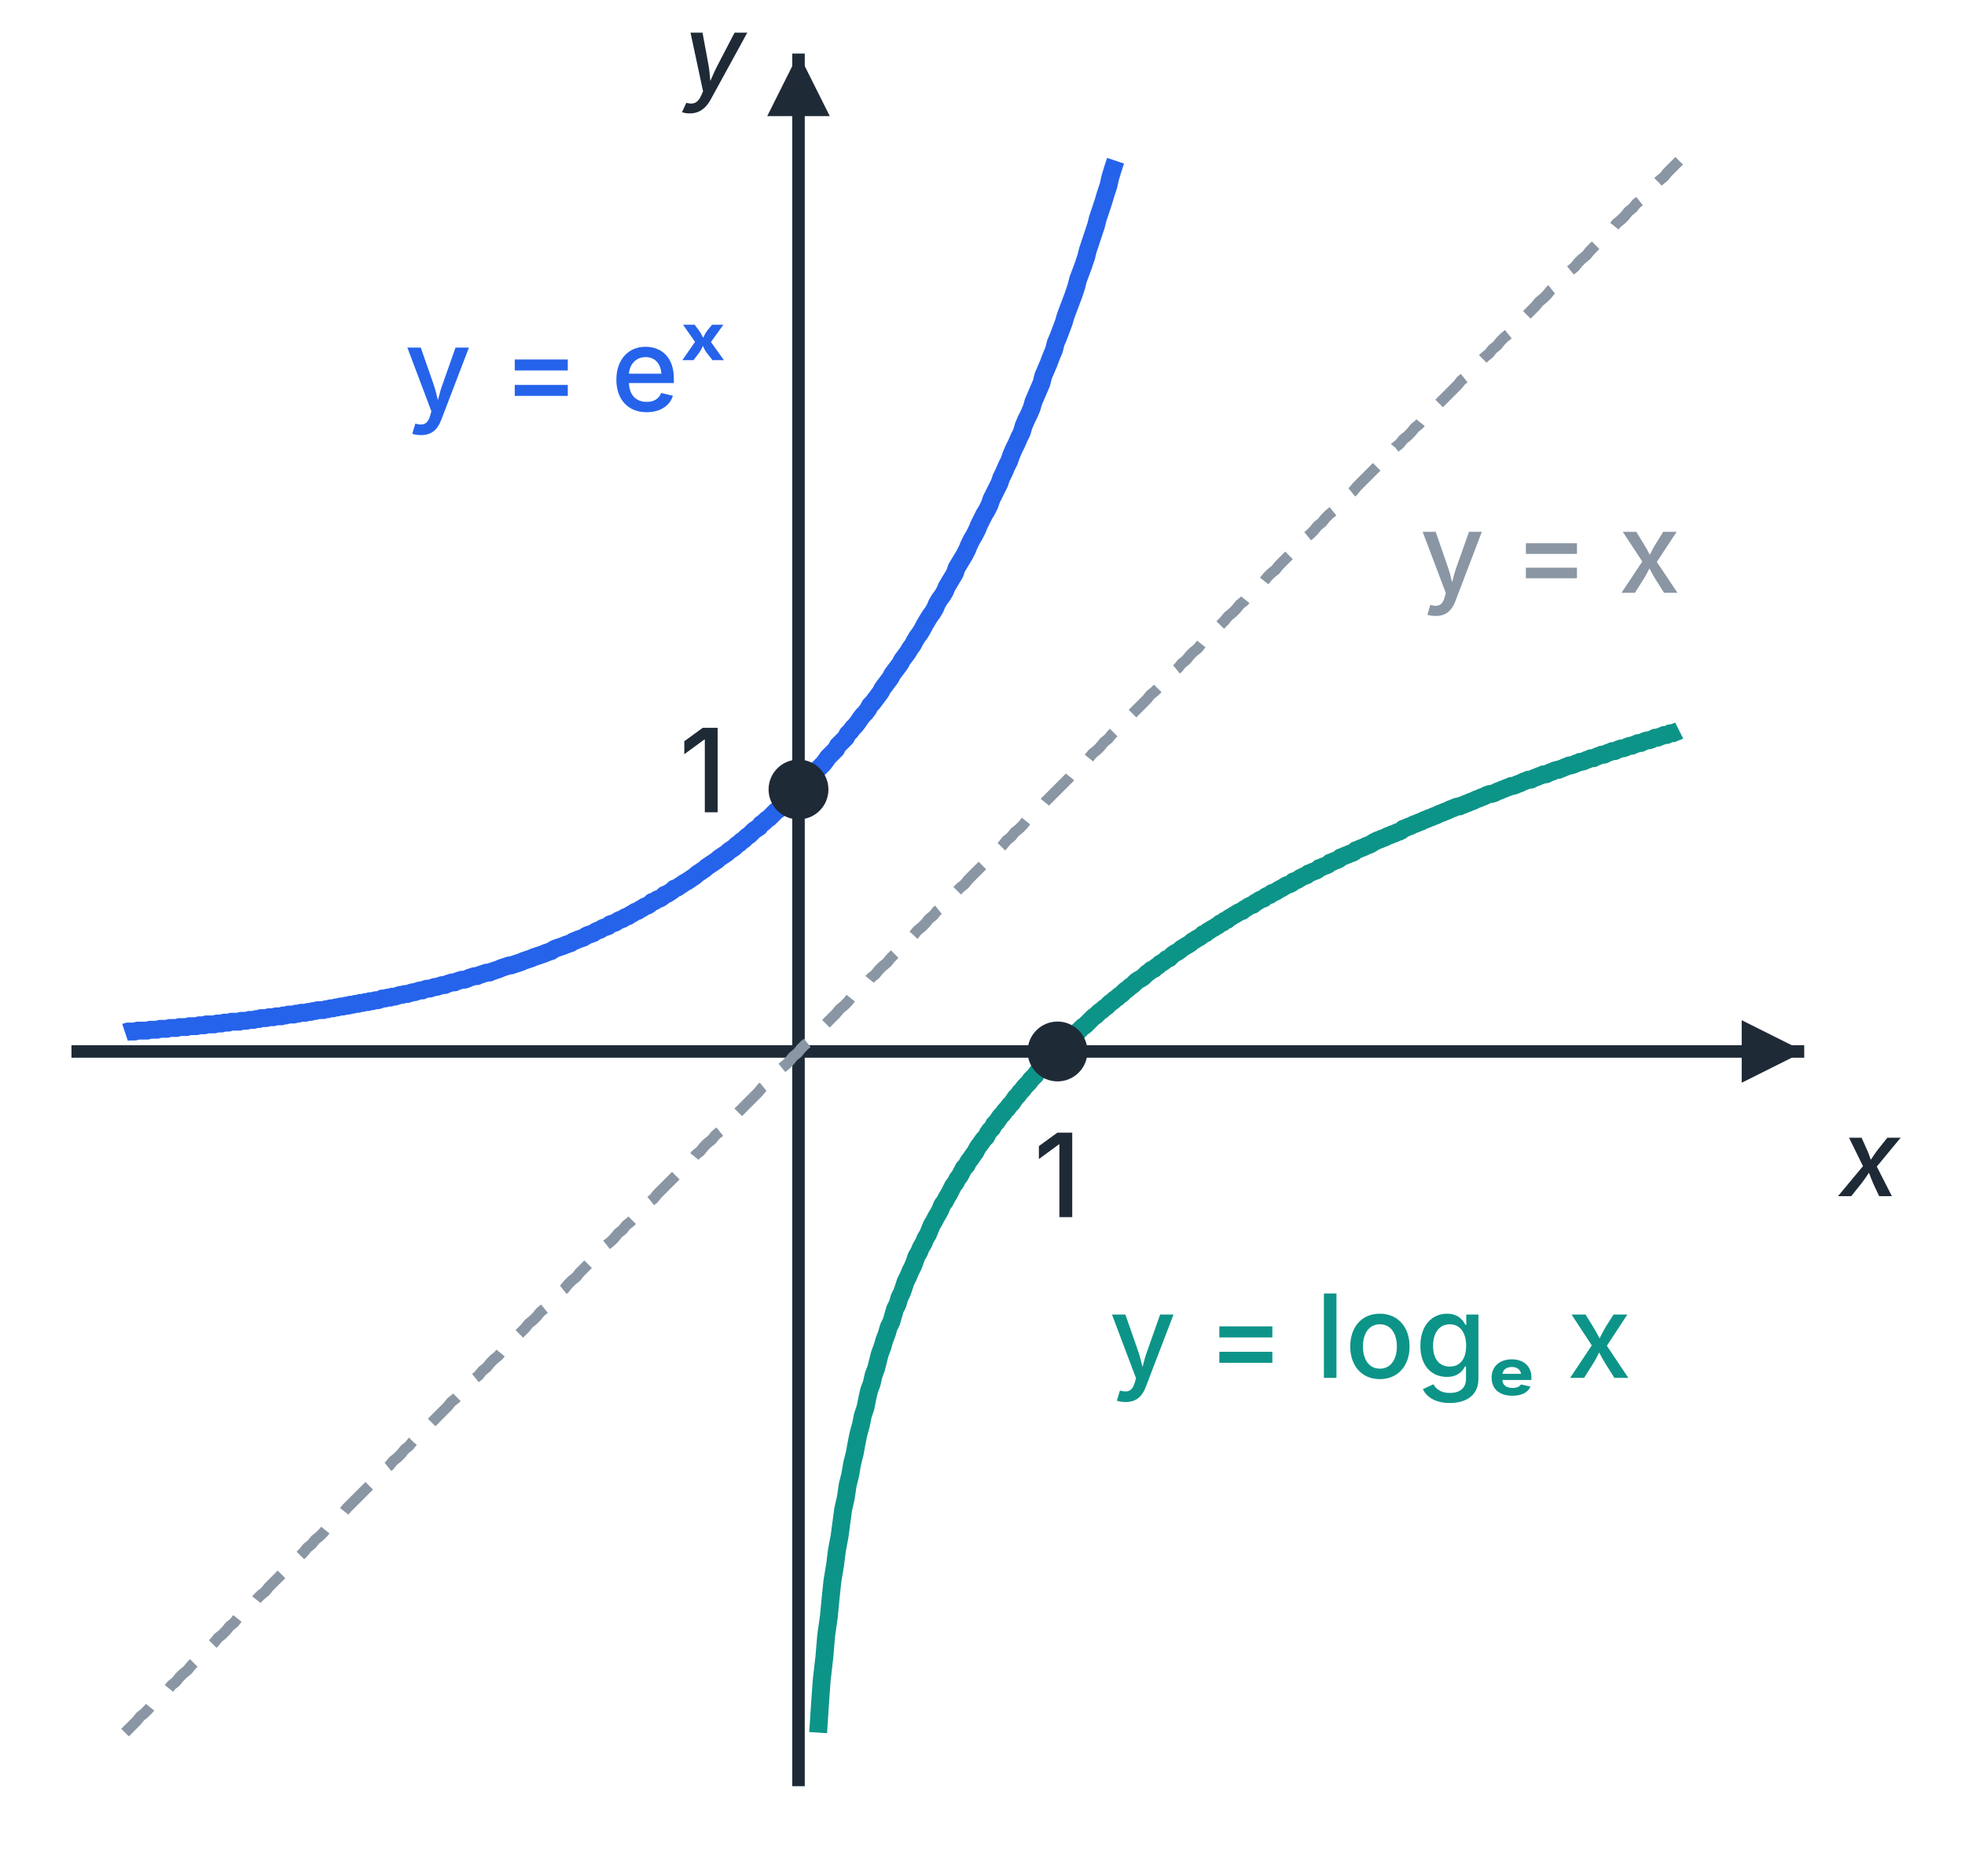
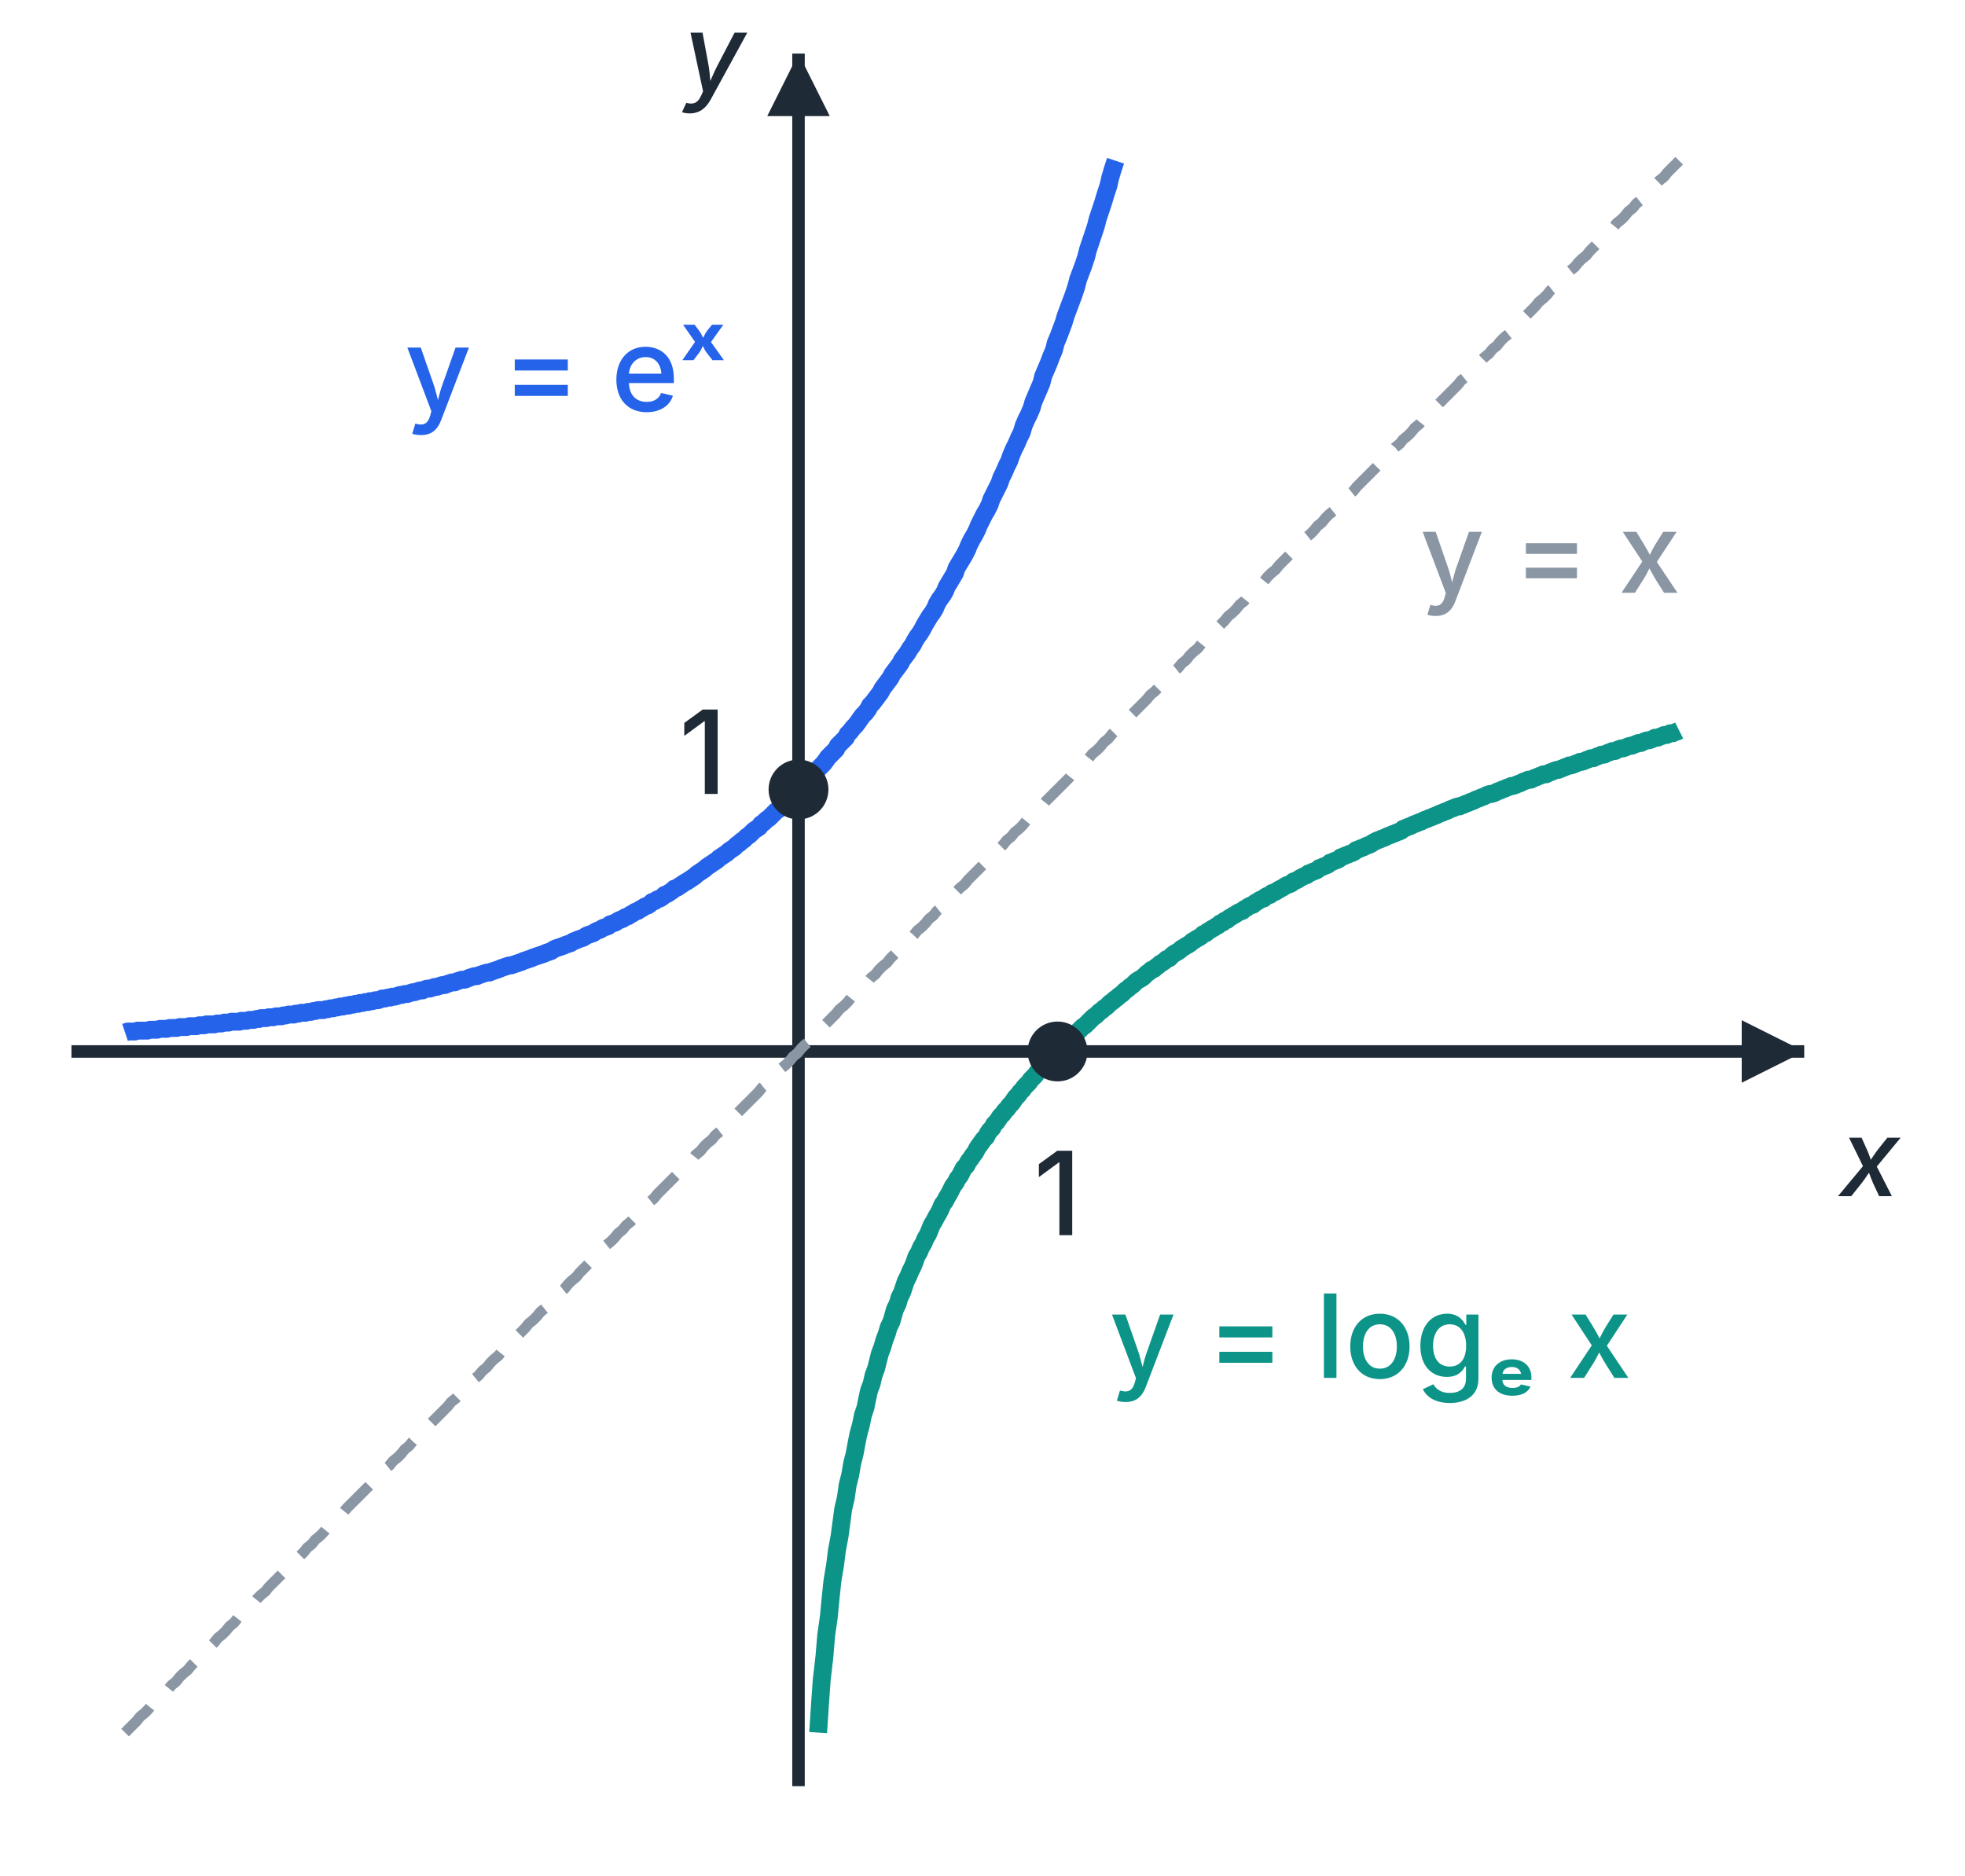
<svg xmlns="http://www.w3.org/2000/svg" viewBox="0 0 220 210" width="220" height="210" font-family="Inter, Arial, sans-serif">
  <line x1="8.0" y1="117.733" x2="202.0" y2="117.733" stroke="#1f2a37" stroke-width="1.4" />
  <path d="M202.0,117.733 l-7,-3.5 v7 z" fill="#1f2a37" />
  <line x1="89.4" y1="200.0" x2="89.4" y2="6.0" stroke="#1f2a37" stroke-width="1.4" />
  <path d="M89.4,6.0 l-3.5,7 h7 z" fill="#1f2a37" />
  <text x="206.0" y="133.933" text-anchor="start" font-size="12" fill="#1f2a37" font-weight="500" font-style="italic">x</text>
  <text x="83.4" y="10.2" text-anchor="end" font-size="12" fill="#1f2a37" font-weight="500" font-style="italic">y</text>
  <polyline points="14.0,194.0 14.4,193.6 14.9,193.1 15.3,192.7 15.7,192.2 16.2,191.8 16.6,191.4 17.0,190.9 17.5,190.5 17.9,190.0 18.3,189.6 18.8,189.2 19.2,188.7 19.7,188.3 20.1,187.8 20.5,187.4 21.0,187.0 21.4,186.5 21.8,186.1 22.3,185.6 22.7,185.2 23.1,184.8 23.6,184.3 24.0,183.9 24.4,183.4 24.9,183.0 25.3,182.6 25.7,182.1 26.2,181.7 26.6,181.2 27.1,180.8 27.5,180.4 27.9,179.9 28.4,179.5 28.8,179.0 29.2,178.6 29.7,178.2 30.1,177.7 30.5,177.3 31.0,176.8 31.4,176.4 31.8,176.0 32.3,175.5 32.7,175.1 33.1,174.6 33.6,174.2 34.0,173.8 34.4,173.3 34.9,172.9 35.3,172.4 35.8,172.0 36.2,171.6 36.6,171.1 37.1,170.7 37.5,170.2 37.9,169.8 38.4,169.4 38.8,168.9 39.2,168.5 39.7,168.0 40.1,167.6 40.5,167.2 41.0,166.7 41.4,166.3 41.8,165.8 42.3,165.4 42.7,165.0 43.1,164.5 43.6,164.1 44.0,163.6 44.5,163.2 44.9,162.8 45.3,162.3 45.8,161.9 46.2,161.4 46.6,161.0 47.1,160.6 47.5,160.1 47.9,159.7 48.4,159.2 48.8,158.8 49.2,158.4 49.7,157.9 50.1,157.5 50.5,157.0 51.0,156.6 51.4,156.2 51.8,155.7 52.3,155.3 52.7,154.8 53.1,154.4 53.6,154.0 54.0,153.5 54.5,153.1 54.9,152.6 55.3,152.2 55.8,151.8 56.2,151.3 56.6,150.9 57.1,150.4 57.5,150.0 57.9,149.6 58.4,149.1 58.8,148.7 59.2,148.2 59.7,147.8 60.1,147.4 60.5,146.9 61.0,146.5 61.4,146.0 61.8,145.6 62.3,145.2 62.7,144.7 63.2,144.3 63.6,143.8 64.0,143.4 64.5,143.0 64.9,142.5 65.3,142.1 65.8,141.6 66.2,141.2 66.6,140.8 67.1,140.3 67.5,139.9 67.9,139.4 68.4,139.0 68.8,138.6 69.2,138.1 69.7,137.7 70.1,137.2 70.6,136.8 71.0,136.4 71.4,135.9 71.9,135.5 72.3,135.0 72.7,134.6 73.2,134.2 73.6,133.7 74.0,133.3 74.5,132.8 74.9,132.4 75.3,132.0 75.8,131.5 76.2,131.1 76.6,130.6 77.1,130.2 77.5,129.8 77.9,129.3 78.4,128.9 78.8,128.4 79.2,128.0 79.7,127.6 80.1,127.1 80.6,126.7 81.0,126.2 81.4,125.8 81.9,125.4 82.3,124.9 82.7,124.5 83.2,124.0 83.6,123.6 84.0,123.2 84.5,122.7 84.9,122.3 85.3,121.8 85.8,121.4 86.2,121.0 86.6,120.5 87.1,120.1 87.5,119.6 88.0,119.2 88.4,118.8 88.8,118.3 89.3,117.9 89.7,117.4 90.1,117.0 90.6,116.6 91.0,116.1 91.4,115.7 91.9,115.2 92.3,114.8 92.7,114.4 93.2,113.9 93.6,113.5 94.0,113.0 94.5,112.6 94.9,112.2 95.3,111.7 95.8,111.3 96.2,110.8 96.7,110.4 97.1,110.0 97.5,109.5 98.0,109.1 98.4,108.6 98.8,108.2 99.3,107.8 99.7,107.3 100.1,106.9 100.6,106.4 101.0,106.0 101.4,105.6 101.9,105.1 102.3,104.7 102.7,104.2 103.2,103.8 103.6,103.4 104.0,102.9 104.5,102.5 104.9,102.0 105.4,101.6 105.8,101.2 106.2,100.7 106.7,100.3 107.1,99.8 107.5,99.4 108.0,99.0 108.4,98.5 108.8,98.1 109.3,97.6 109.7,97.2 110.1,96.8 110.6,96.3 111.0,95.9 111.4,95.4 111.9,95.0 112.3,94.6 112.7,94.1 113.2,93.7 113.6,93.2 114.1,92.8 114.5,92.4 114.9,91.9 115.4,91.5 115.8,91.0 116.2,90.6 116.7,90.2 117.1,89.7 117.5,89.3 118.0,88.8 118.4,88.4 118.8,88.0 119.3,87.5 119.7,87.1 120.1,86.6 120.6,86.2 121.0,85.8 121.4,85.3 121.9,84.9 122.3,84.4 122.8,84.0 123.2,83.6 123.6,83.1 124.1,82.7 124.5,82.2 124.9,81.8 125.4,81.4 125.8,80.9 126.2,80.5 126.7,80.0 127.1,79.6 127.5,79.2 128.0,78.7 128.4,78.3 128.8,77.8 129.3,77.4 129.7,77.0 130.1,76.5 130.6,76.1 131.0,75.6 131.4,75.2 131.9,74.8 132.3,74.3 132.8,73.9 133.2,73.4 133.6,73.0 134.1,72.6 134.5,72.1 134.9,71.7 135.4,71.2 135.8,70.8 136.2,70.4 136.7,69.9 137.1,69.5 137.5,69.0 138.0,68.6 138.4,68.2 138.8,67.7 139.3,67.3 139.7,66.8 140.1,66.4 140.6,66.0 141.0,65.5 141.5,65.1 141.9,64.6 142.3,64.2 142.8,63.8 143.2,63.3 143.6,62.9 144.1,62.4 144.5,62.0 144.9,61.6 145.4,61.1 145.8,60.7 146.2,60.2 146.7,59.8 147.1,59.4 147.5,58.9 148.0,58.5 148.4,58.0 148.8,57.6 149.3,57.2 149.7,56.7 150.2,56.3 150.6,55.8 151.0,55.4 151.5,55.0 151.9,54.5 152.3,54.1 152.8,53.6 153.2,53.2 153.6,52.8 154.1,52.3 154.5,51.9 154.9,51.4 155.4,51.0 155.8,50.6 156.2,50.1 156.7,49.7 157.1,49.2 157.6,48.8 158.0,48.4 158.4,47.9 158.9,47.5 159.3,47.0 159.7,46.6 160.2,46.2 160.6,45.7 161.0,45.3 161.5,44.8 161.9,44.4 162.3,44.0 162.8,43.5 163.2,43.1 163.6,42.6 164.1,42.2 164.5,41.8 164.9,41.3 165.4,40.9 165.8,40.4 166.2,40.0 166.7,39.6 167.1,39.1 167.6,38.7 168.0,38.2 168.4,37.8 168.9,37.4 169.3,36.9 169.7,36.5 170.2,36.0 170.6,35.6 171.0,35.2 171.5,34.7 171.9,34.3 172.3,33.8 172.8,33.4 173.2,33.0 173.6,32.5 174.1,32.1 174.5,31.6 174.9,31.2 175.4,30.8 175.8,30.3 176.3,29.9 176.7,29.4 177.1,29.0 177.6,28.6 178.0,28.1 178.4,27.7 178.9,27.2 179.3,26.8 179.7,26.4 180.2,25.9 180.6,25.5 181.0,25.0 181.5,24.6 181.9,24.2 182.3,23.7 182.8,23.3 183.2,22.8 183.7,22.4 184.1,22.0 184.5,21.5 185.0,21.1 185.4,20.6 185.8,20.2 186.3,19.8 186.7,19.3 187.1,18.9 187.6,18.4 188.0,18.0" fill="none" stroke="#8a96a3" stroke-width="1.2" stroke-dasharray="4 3" stroke-linejoin="round" />
  <polyline points="14.0,115.6 14.3,115.5 14.6,115.5 14.8,115.5 15.1,115.5 15.4,115.4 15.7,115.4 15.9,115.4 16.2,115.4 16.5,115.4 16.8,115.3 17.0,115.3 17.3,115.3 17.6,115.3 17.9,115.2 18.2,115.2 18.4,115.2 18.7,115.2 19.0,115.1 19.3,115.1 19.5,115.1 19.8,115.1 20.1,115.0 20.4,115.0 20.7,115.0 20.9,115.0 21.2,114.9 21.5,114.9 21.8,114.9 22.0,114.9 22.3,114.8 22.6,114.8 22.9,114.8 23.1,114.7 23.4,114.7 23.7,114.7 24.0,114.7 24.3,114.6 24.5,114.6 24.8,114.6 25.1,114.5 25.4,114.5 25.6,114.5 25.9,114.4 26.2,114.4 26.5,114.4 26.8,114.4 27.0,114.3 27.3,114.3 27.6,114.3 27.9,114.2 28.1,114.2 28.4,114.2 28.7,114.1 29.0,114.1 29.2,114.0 29.5,114.0 29.8,114.0 30.1,113.9 30.4,113.9 30.6,113.9 30.9,113.8 31.2,113.8 31.5,113.8 31.7,113.7 32.0,113.7 32.3,113.6 32.6,113.6 32.9,113.6 33.1,113.5 33.4,113.5 33.7,113.4 34.0,113.4 34.2,113.4 34.5,113.3 34.8,113.3 35.1,113.2 35.3,113.2 35.6,113.1 35.9,113.1 36.2,113.1 36.5,113.0 36.7,113.0 37.0,112.9 37.3,112.9 37.6,112.8 37.8,112.8 38.1,112.7 38.4,112.7 38.7,112.6 39.0,112.6 39.2,112.5 39.5,112.5 39.8,112.4 40.1,112.4 40.3,112.3 40.6,112.3 40.9,112.2 41.2,112.2 41.4,112.1 41.7,112.1 42.0,112.0 42.3,112.0 42.6,111.9 42.8,111.8 43.1,111.8 43.4,111.7 43.7,111.7 43.9,111.6 44.2,111.6 44.5,111.5 44.8,111.4 45.0,111.4 45.3,111.3 45.6,111.3 45.9,111.2 46.2,111.1 46.4,111.1 46.7,111.0 47.0,110.9 47.3,110.9 47.5,110.8 47.8,110.7 48.1,110.7 48.4,110.6 48.7,110.5 48.9,110.5 49.2,110.4 49.5,110.3 49.8,110.3 50.0,110.2 50.3,110.1 50.6,110.0 50.9,110.0 51.1,109.9 51.4,109.8 51.7,109.7 52.0,109.7 52.3,109.6 52.5,109.5 52.8,109.4 53.1,109.3 53.4,109.3 53.6,109.2 53.9,109.1 54.2,109.0 54.5,108.9 54.8,108.9 55.0,108.8 55.3,108.7 55.6,108.6 55.9,108.5 56.1,108.4 56.4,108.3 56.7,108.2 57.0,108.1 57.2,108.1 57.5,108.0 57.8,107.9 58.1,107.8 58.4,107.7 58.6,107.6 58.9,107.5 59.2,107.4 59.5,107.3 59.7,107.2 60.0,107.1 60.3,107.0 60.6,106.9 60.9,106.8 61.1,106.7 61.4,106.6 61.7,106.5 62.0,106.3 62.2,106.2 62.5,106.1 62.8,106.0 63.1,105.9 63.3,105.8 63.6,105.7 63.9,105.6 64.2,105.4 64.5,105.3 64.7,105.2 65.0,105.1 65.3,105.0 65.6,104.8 65.8,104.7 66.1,104.6 66.4,104.5 66.7,104.3 66.9,104.2 67.2,104.1 67.5,103.9 67.8,103.8 68.1,103.7 68.3,103.5 68.6,103.4 68.9,103.3 69.2,103.1 69.4,103.0 69.7,102.9 70.0,102.7 70.3,102.6 70.6,102.4 70.8,102.3 71.1,102.1 71.4,102.0 71.7,101.8 71.9,101.7 72.2,101.5 72.5,101.4 72.8,101.2 73.0,101.0 73.3,100.9 73.6,100.7 73.9,100.6 74.2,100.4 74.4,100.2 74.7,100.1 75.0,99.9 75.3,99.7 75.5,99.5 75.8,99.4 76.1,99.2 76.4,99.0 76.7,98.8 76.9,98.7 77.2,98.5 77.5,98.3 77.8,98.1 78.0,97.9 78.3,97.7 78.6,97.5 78.9,97.3 79.1,97.1 79.4,96.9 79.7,96.7 80.0,96.5 80.3,96.3 80.5,96.1 80.8,95.9 81.1,95.7 81.4,95.5 81.6,95.3 81.9,95.1 82.2,94.9 82.5,94.6 82.8,94.4 83.0,94.2 83.3,94.0 83.6,93.7 83.9,93.5 84.1,93.3 84.4,93.0 84.7,92.8 85.0,92.6 85.2,92.3 85.5,92.1 85.8,91.8 86.1,91.6 86.4,91.3 86.6,91.1 86.9,90.8 87.2,90.6 87.5,90.3 87.7,90.0 88.0,89.8 88.3,89.5 88.6,89.2 88.9,89.0 89.1,88.7 89.4,88.4 89.7,88.1 90.0,87.8 90.2,87.5 90.5,87.3 90.8,87.0 91.1,86.7 91.3,86.4 91.6,86.1 91.9,85.8 92.2,85.5 92.5,85.1 92.7,84.8 93.0,84.5 93.3,84.2 93.6,83.9 93.8,83.5 94.1,83.2 94.4,82.9 94.7,82.6 94.9,82.2 95.2,81.9 95.5,81.5 95.8,81.2 96.1,80.8 96.3,80.5 96.6,80.1 96.9,79.8 97.2,79.4 97.4,79.0 97.7,78.7 98.0,78.3 98.3,77.9 98.6,77.5 98.8,77.1 99.1,76.7 99.4,76.3 99.7,75.9 99.9,75.5 100.2,75.1 100.5,74.7 100.8,74.3 101.0,73.9 101.3,73.5 101.6,73.1 101.9,72.6 102.2,72.2 102.4,71.8 102.7,71.3 103.0,70.9 103.3,70.4 103.5,70.0 103.8,69.5 104.1,69.0 104.4,68.6 104.7,68.1 104.9,67.6 105.2,67.1 105.5,66.7 105.8,66.2 106.0,65.7 106.3,65.2 106.6,64.7 106.9,64.2 107.1,63.6 107.4,63.1 107.7,62.6 108.0,62.1 108.3,61.5 108.5,61.0 108.8,60.4 109.1,59.9 109.4,59.3 109.6,58.8 109.9,58.2 110.2,57.6 110.5,57.1 110.8,56.5 111.0,55.9 111.3,55.3 111.6,54.7 111.9,54.1 112.1,53.5 112.4,52.9 112.7,52.2 113.0,51.6 113.2,51.0 113.5,50.3 113.8,49.7 114.1,49.0 114.4,48.4 114.6,47.7 114.9,47.0 115.2,46.4 115.5,45.7 115.7,45.0 116.0,44.3 116.3,43.6 116.6,42.9 116.8,42.1 117.1,41.4 117.4,40.7 117.7,39.9 118.0,39.2 118.2,38.4 118.5,37.7 118.8,36.9 119.1,36.1 119.3,35.4 119.6,34.6 119.9,33.8 120.2,33.0 120.5,32.1 120.7,31.3 121.0,30.5 121.3,29.7 121.6,28.8 121.8,28.0 122.1,27.1 122.4,26.2 122.7,25.3 122.9,24.5 123.2,23.6 123.5,22.7 123.8,21.7 124.1,20.8 124.3,19.9 124.6,18.9 124.9,18.0" fill="none" stroke="#2563eb" stroke-width="2" stroke-linejoin="round" />
  <polyline points="91.6,194.0 91.8,190.9 92.0,188.1 92.3,185.5 92.5,183.1 92.8,181.0 93.0,178.9 93.2,177.0 93.5,175.2 93.7,173.6 94.0,172.0 94.2,170.5 94.4,169.0 94.7,167.7 94.9,166.3 95.2,165.1 95.4,163.9 95.7,162.7 95.9,161.6 96.1,160.6 96.4,159.5 96.6,158.5 96.9,157.6 97.1,156.6 97.3,155.7 97.6,154.9 97.8,154.0 98.1,153.2 98.3,152.4 98.5,151.6 98.8,150.8 99.0,150.1 99.3,149.3 99.5,148.6 99.8,148.0 100.0,147.3 100.2,146.6 100.5,146.0 100.7,145.3 101.0,144.7 101.2,144.1 101.4,143.5 101.7,142.9 101.9,142.4 102.2,141.8 102.4,141.3 102.6,140.7 102.9,140.2 103.1,139.7 103.4,139.2 103.6,138.7 103.9,138.2 104.1,137.7 104.3,137.2 104.6,136.7 104.8,136.3 105.1,135.8 105.3,135.4 105.5,134.9 105.8,134.5 106.0,134.1 106.3,133.6 106.5,133.2 106.7,132.8 107.0,132.4 107.2,132.0 107.5,131.6 107.7,131.2 107.9,130.8 108.2,130.5 108.4,130.1 108.7,129.7 108.9,129.4 109.2,129.0 109.4,128.6 109.6,128.3 109.9,127.9 110.1,127.6 110.4,127.3 110.6,126.9 110.8,126.6 111.1,126.3 111.3,125.9 111.6,125.6 111.8,125.3 112.0,125.0 112.3,124.7 112.5,124.4 112.8,124.1 113.0,123.8 113.3,123.5 113.5,123.2 113.7,122.9 114.0,122.6 114.2,122.3 114.5,122.0 114.7,121.7 114.9,121.5 115.2,121.2 115.4,120.9 115.7,120.6 115.9,120.4 116.1,120.1 116.4,119.8 116.6,119.6 116.9,119.3 117.1,119.1 117.4,118.8 117.6,118.6 117.8,118.3 118.1,118.1 118.3,117.8 118.6,117.6 118.8,117.3 119.0,117.1 119.3,116.9 119.5,116.6 119.8,116.4 120.0,116.2 120.2,115.9 120.5,115.7 120.7,115.5 121.0,115.2 121.2,115.0 121.5,114.8 121.7,114.6 121.9,114.4 122.2,114.1 122.4,113.9 122.7,113.7 122.9,113.5 123.1,113.3 123.4,113.1 123.6,112.9 123.9,112.7 124.1,112.5 124.3,112.3 124.6,112.1 124.8,111.9 125.1,111.7 125.3,111.5 125.6,111.3 125.8,111.1 126.0,110.9 126.3,110.7 126.5,110.5 126.8,110.3 127.0,110.1 127.2,109.9 127.5,109.7 127.7,109.6 128.0,109.4 128.2,109.2 128.4,109.0 128.7,108.8 128.9,108.6 129.2,108.5 129.4,108.3 129.7,108.1 129.9,107.9 130.1,107.8 130.4,107.6 130.6,107.4 130.9,107.3 131.1,107.1 131.3,106.9 131.6,106.7 131.8,106.6 132.1,106.4 132.3,106.2 132.5,106.1 132.8,105.9 133.0,105.8 133.3,105.6 133.5,105.4 133.7,105.3 134.0,105.1 134.2,105.0 134.5,104.8 134.7,104.6 135.0,104.5 135.2,104.3 135.4,104.2 135.7,104.0 135.9,103.9 136.2,103.7 136.4,103.6 136.6,103.4 136.9,103.3 137.1,103.1 137.4,103.0 137.6,102.8 137.8,102.7 138.1,102.5 138.3,102.4 138.6,102.2 138.8,102.1 139.1,102.0 139.3,101.8 139.5,101.7 139.8,101.5 140.0,101.4 140.3,101.3 140.5,101.1 140.7,101.0 141.0,100.8 141.2,100.7 141.5,100.6 141.7,100.4 141.9,100.3 142.2,100.2 142.4,100.0 142.7,99.9 142.9,99.8 143.2,99.6 143.4,99.5 143.6,99.4 143.9,99.2 144.1,99.1 144.4,99.0 144.6,98.9 144.8,98.7 145.1,98.6 145.3,98.5 145.6,98.3 145.8,98.2 146.0,98.1 146.3,98.0 146.5,97.8 146.8,97.7 147.0,97.6 147.3,97.5 147.5,97.4 147.7,97.2 148.0,97.1 148.2,97.0 148.5,96.9 148.7,96.8 148.9,96.6 149.2,96.5 149.4,96.4 149.7,96.3 149.9,96.2 150.1,96.0 150.4,95.9 150.6,95.8 150.9,95.7 151.1,95.6 151.4,95.5 151.6,95.4 151.8,95.2 152.1,95.1 152.3,95.0 152.6,94.9 152.8,94.8 153.0,94.7 153.3,94.6 153.5,94.5 153.8,94.3 154.0,94.2 154.2,94.1 154.5,94.0 154.7,93.9 155.0,93.8 155.2,93.7 155.4,93.6 155.7,93.5 155.9,93.4 156.2,93.3 156.4,93.2 156.7,93.1 156.9,93.0 157.1,92.8 157.4,92.7 157.6,92.6 157.9,92.5 158.1,92.4 158.3,92.3 158.6,92.2 158.8,92.1 159.1,92.0 159.3,91.9 159.5,91.8 159.8,91.7 160.0,91.6 160.3,91.5 160.5,91.4 160.8,91.3 161.0,91.2 161.2,91.1 161.5,91.0 161.7,90.9 162.0,90.8 162.2,90.7 162.4,90.6 162.7,90.5 162.9,90.4 163.2,90.3 163.4,90.3 163.6,90.2 163.9,90.1 164.1,90.0 164.4,89.9 164.6,89.8 164.9,89.7 165.1,89.6 165.3,89.5 165.6,89.4 165.8,89.3 166.1,89.2 166.3,89.1 166.5,89.0 166.8,88.9 167.0,88.9 167.3,88.8 167.5,88.7 167.7,88.6 168.0,88.5 168.2,88.4 168.5,88.3 168.7,88.2 169.0,88.1 169.2,88.0 169.4,88.0 169.7,87.9 169.9,87.8 170.2,87.7 170.4,87.6 170.6,87.5 170.9,87.4 171.1,87.3 171.4,87.3 171.6,87.2 171.8,87.1 172.1,87.0 172.3,86.9 172.6,86.8 172.8,86.7 173.1,86.7 173.3,86.6 173.5,86.5 173.8,86.4 174.0,86.3 174.3,86.2 174.5,86.2 174.7,86.1 175.0,86.0 175.2,85.9 175.5,85.8 175.7,85.7 175.9,85.7 176.2,85.6 176.4,85.5 176.7,85.4 176.9,85.3 177.1,85.3 177.4,85.2 177.6,85.1 177.9,85.0 178.1,84.9 178.4,84.9 178.6,84.8 178.8,84.7 179.1,84.6 179.3,84.5 179.6,84.5 179.8,84.4 180.0,84.3 180.3,84.2 180.5,84.1 180.8,84.1 181.0,84.0 181.2,83.9 181.5,83.8 181.7,83.8 182.0,83.7 182.2,83.6 182.5,83.5 182.7,83.5 182.9,83.4 183.2,83.3 183.4,83.2 183.7,83.2 183.9,83.1 184.1,83.0 184.4,82.9 184.6,82.9 184.9,82.8 185.1,82.7 185.3,82.6 185.6,82.6 185.8,82.5 186.1,82.4 186.3,82.3 186.6,82.3 186.8,82.2 187.0,82.1 187.3,82.1 187.5,82.0 187.8,81.9 188.0,81.8" fill="none" stroke="#0d9488" stroke-width="2" stroke-linejoin="round" />
  <circle cx="89.4" cy="88.4" r="2.6" fill="#1f2a37" stroke="#1f2a37" stroke-width="1.5" />
  <circle cx="118.4" cy="117.733" r="2.6" fill="#1f2a37" stroke="#1f2a37" stroke-width="1.5" />
-   <text x="81.4" y="90.95" text-anchor="end" font-size="13" fill="#1f2a37" font-weight="500">1</text>
-   <text x="118.4" y="136.283" text-anchor="middle" font-size="13" fill="#1f2a37" font-weight="500">1</text>
+   <text x="81.4" y="88.9" text-anchor="end" font-size="13" fill="#1f2a37" font-weight="500">1</text>
+   <text x="118.4" y="138.3" text-anchor="middle" font-size="13" fill="#1f2a37" font-weight="500">1</text>
  <text x="81.4" y="46.017" text-anchor="end" font-size="13" fill="#2563eb" font-weight="500">y = eˣ</text>
  <text x="124.2" y="154.283" text-anchor="start" font-size="13" fill="#0d9488" font-weight="500">y = logₑ x</text>
  <text x="159.0" y="66.375" text-anchor="start" font-size="12.5" fill="#8a96a3" font-weight="500">y = x</text>
</svg>
